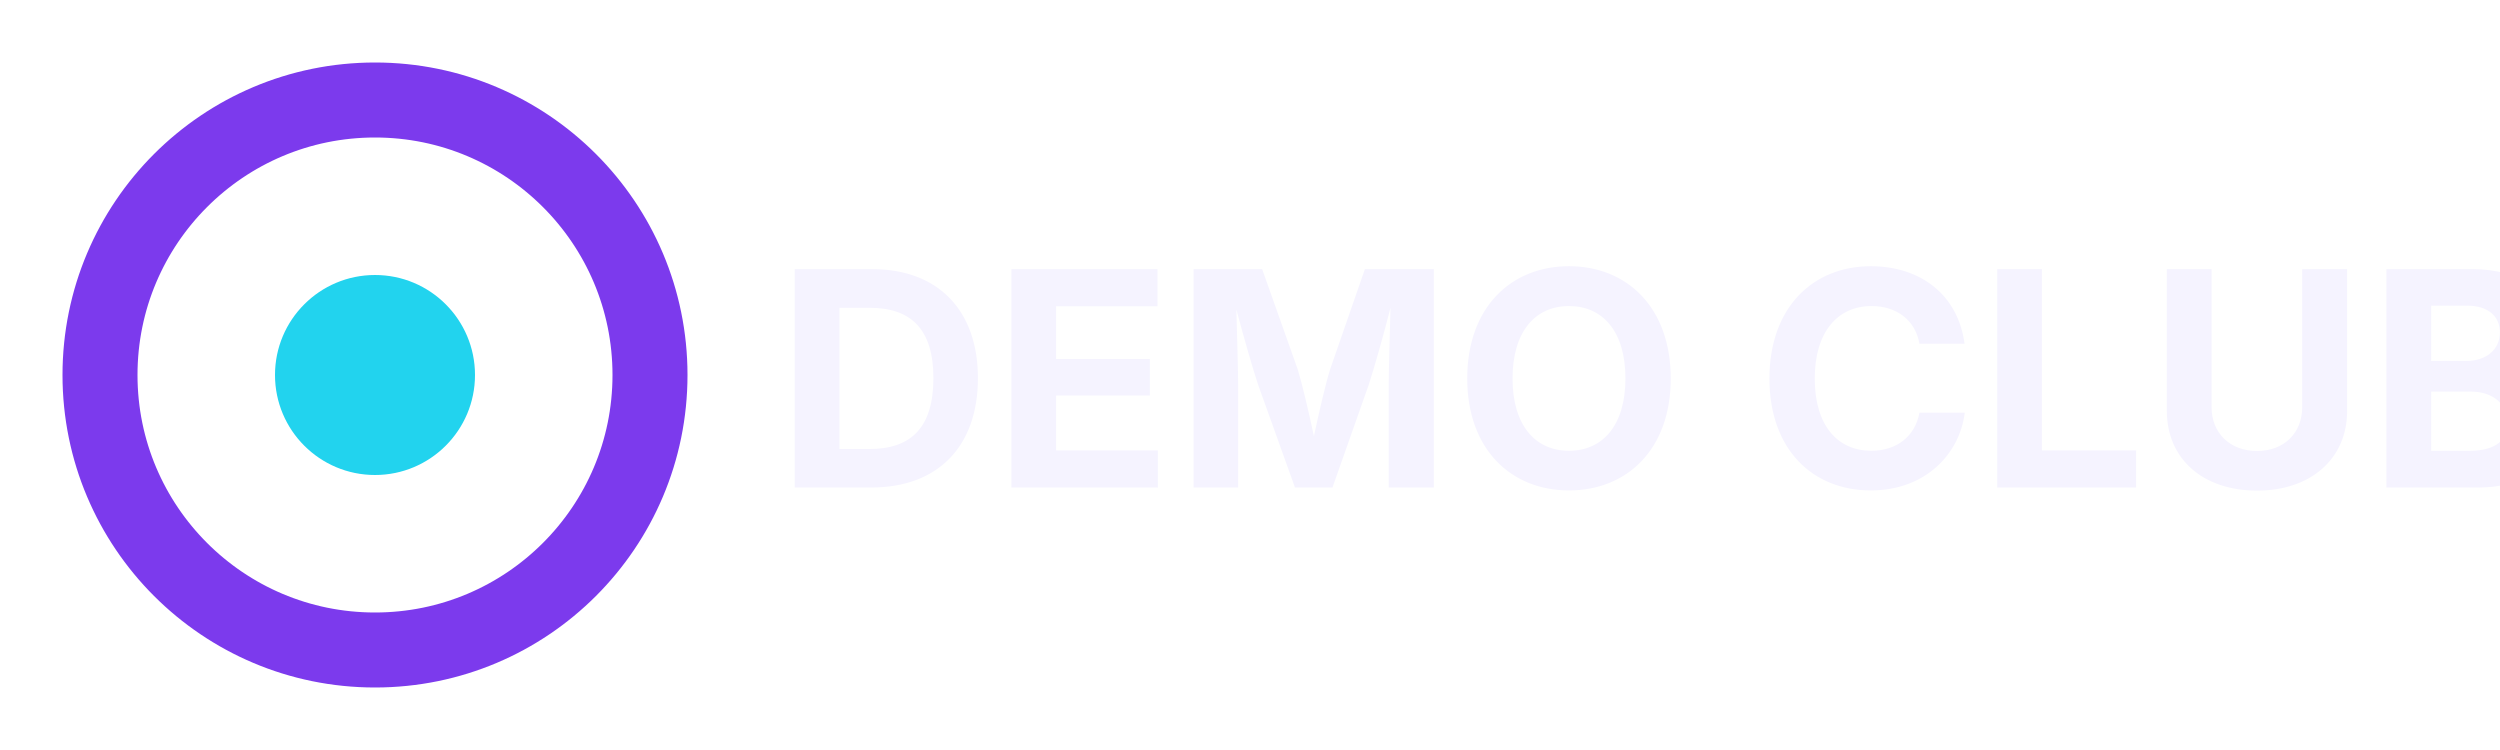
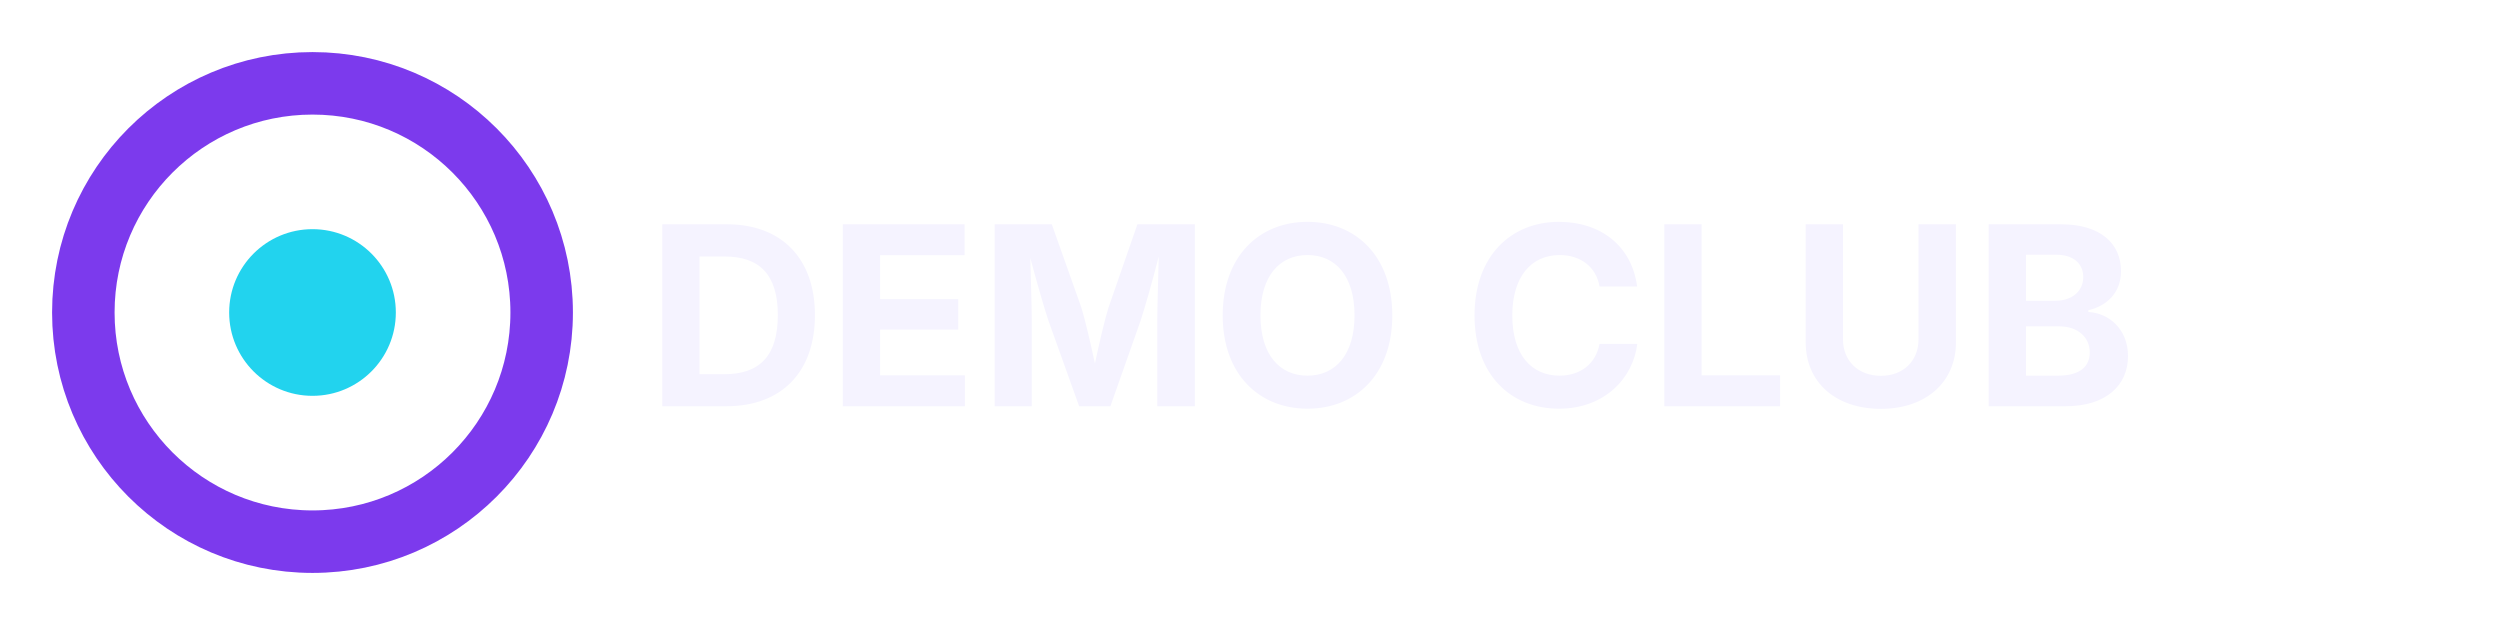
- <svg xmlns="http://www.w3.org/2000/svg" viewBox="0 0 200 60" role="img" aria-label="Demo Club">
+ <svg xmlns="http://www.w3.org/2000/svg" viewBox="0 0 240 60" role="img" aria-label="Demo Club">
  <circle cx="30" cy="30" r="22" fill="none" stroke="#7c3aed" stroke-width="6" />
  <circle cx="30" cy="30" r="8" fill="#22d3ee" />
  <text x="62" y="39" font-family="Inter, Arial, sans-serif" font-size="24" font-weight="700" fill="#f5f3ff">DEMO CLUB</text>
</svg>
